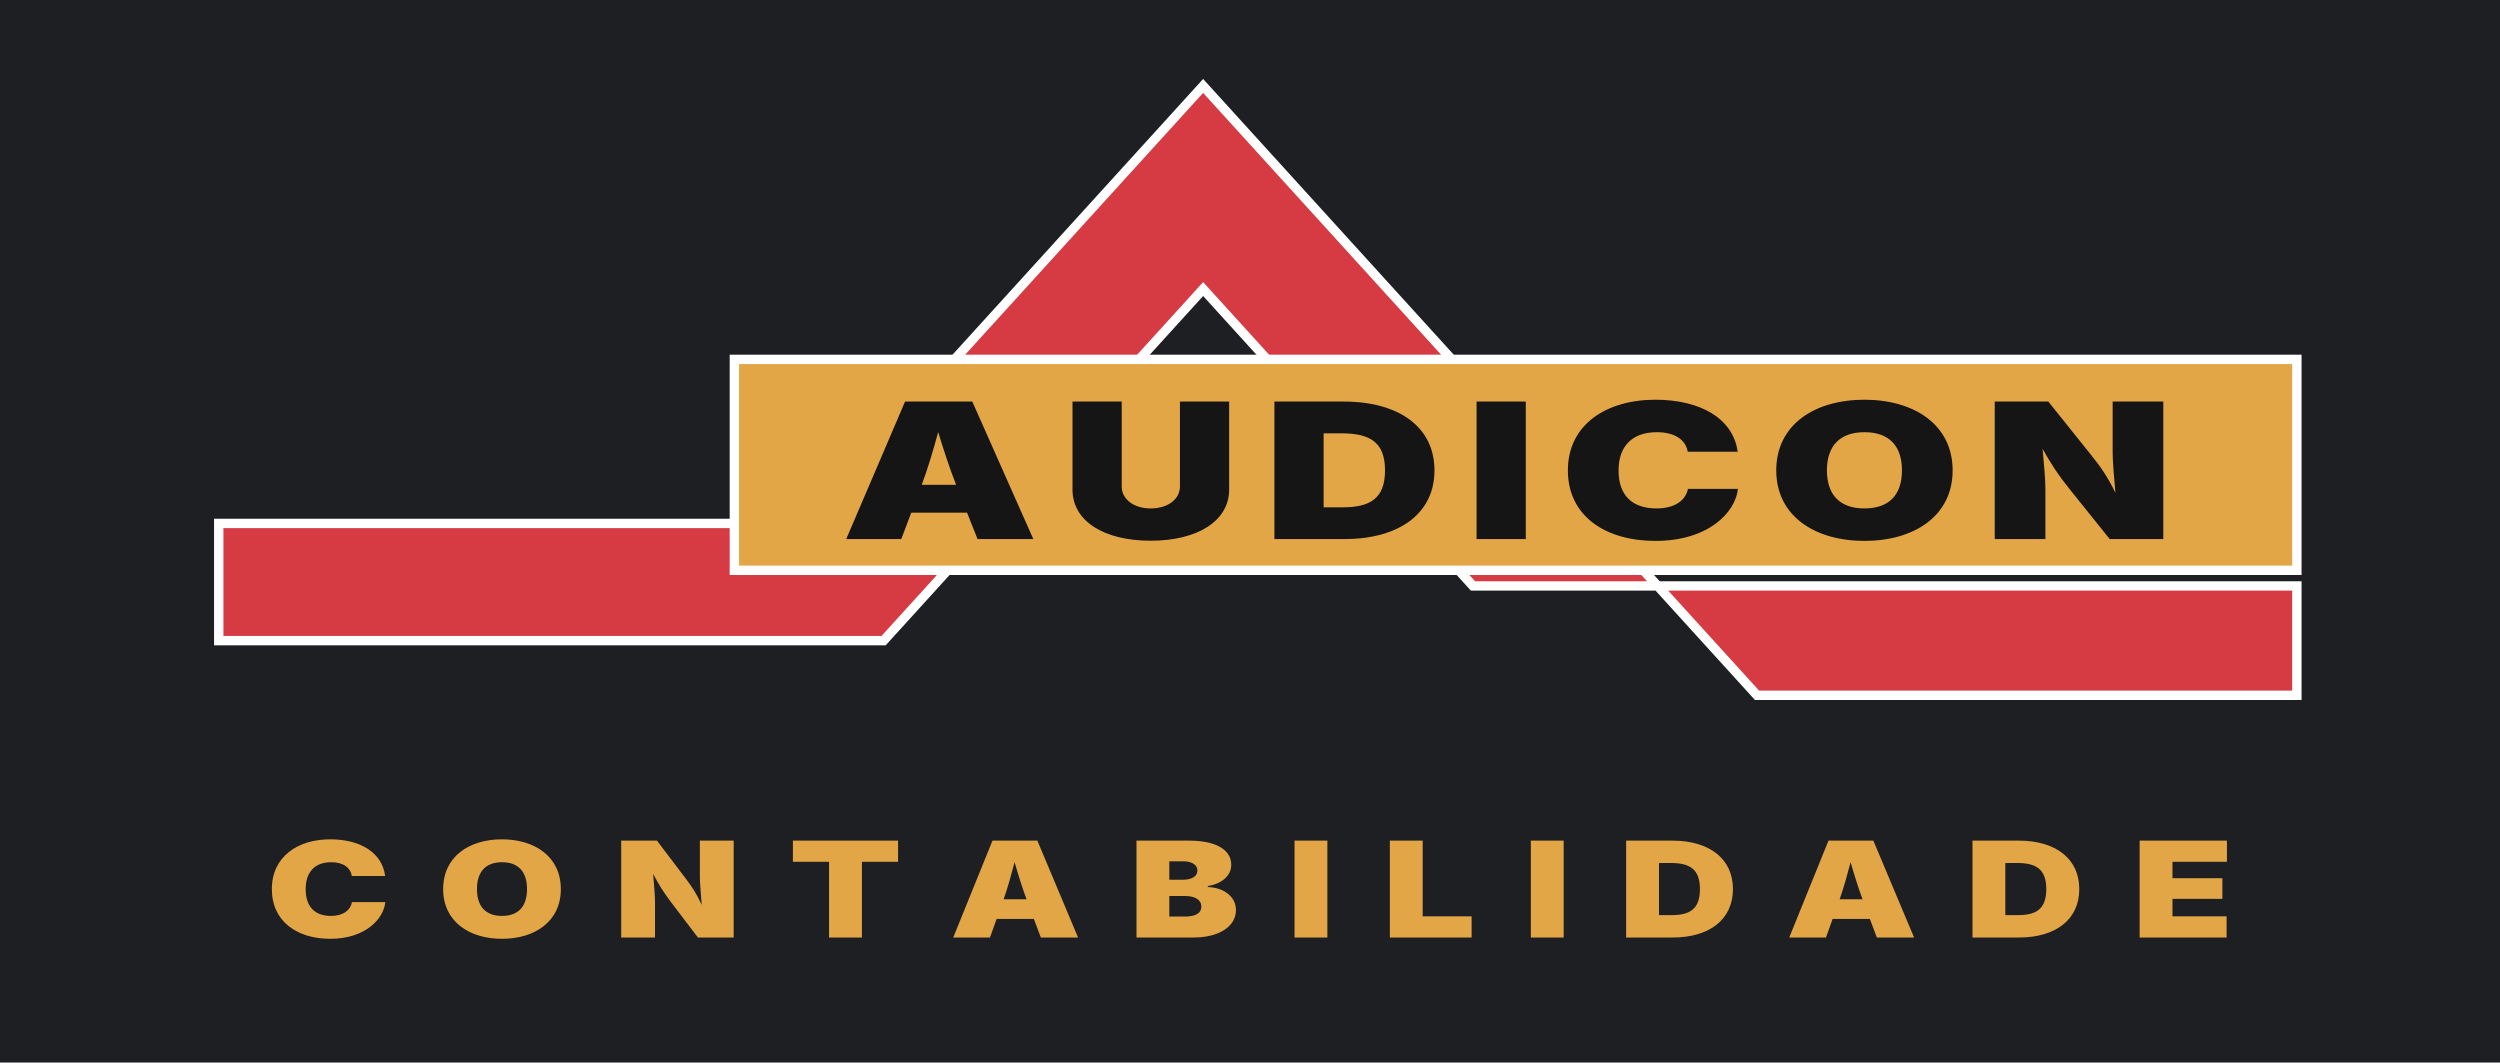
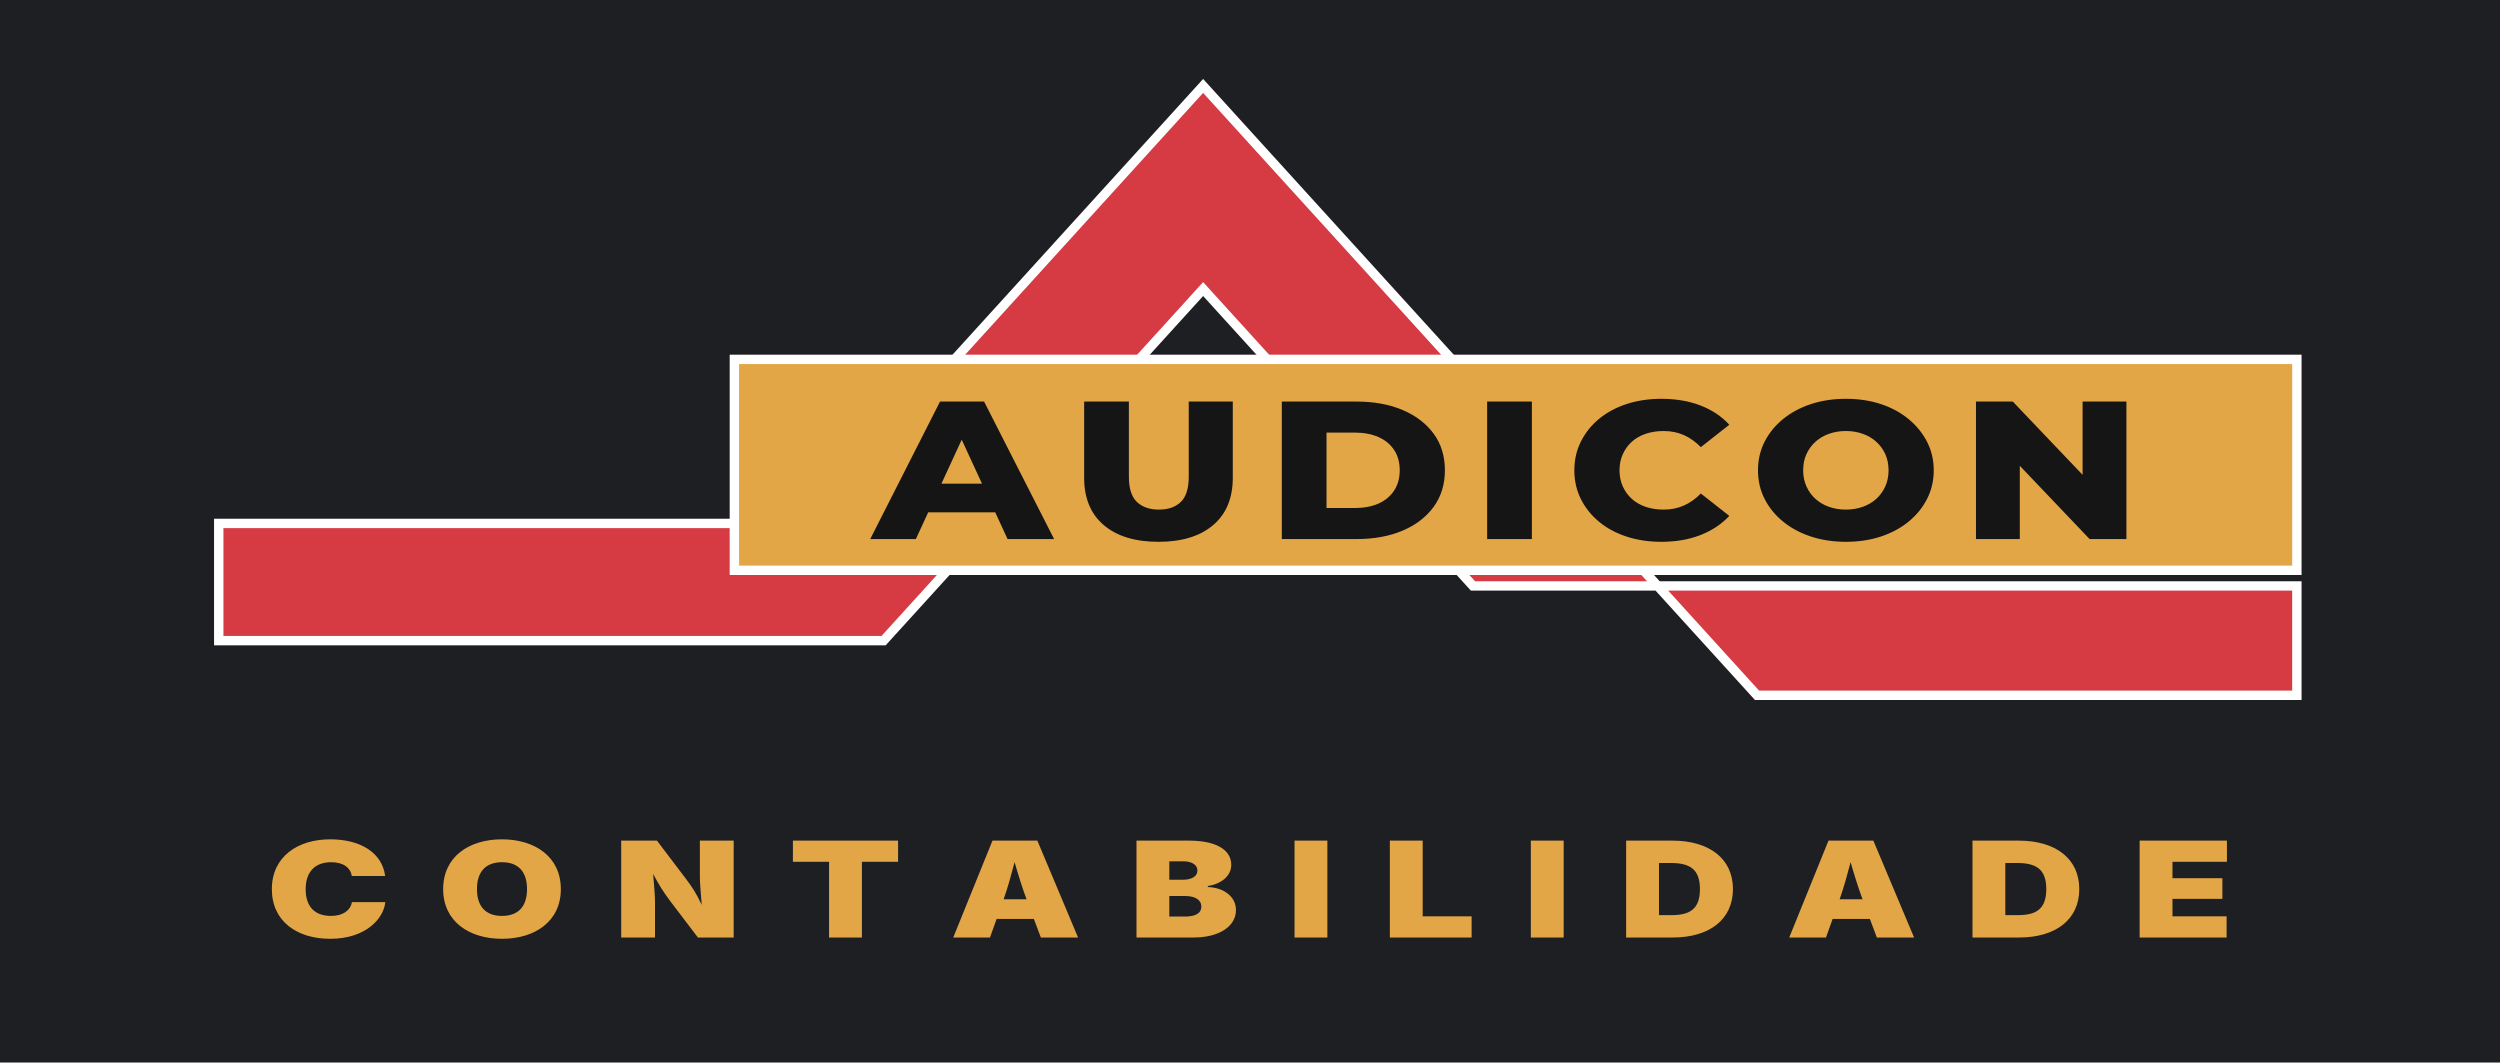
<svg xmlns="http://www.w3.org/2000/svg" viewBox="0 0 1600 680" width="1600" height="680">
  <rect width="1600" height="680" fill="#1E1F23" />
  <path id="simbolo" d="M140.0,335.0 L515.5,335.0 L770.0,55.0 L1124.5,445.0 L1470.0,445.0 L1470.0,375.0 L942.7,375.0 L770.0,185.0 L565.5,410.0 L140.0,410.0 Z" fill="#D63A43" stroke="#FFFFFF" stroke-width="6" stroke-linejoin="miter" />
  <rect id="faixa" x="470" y="230" width="1000" height="135" fill="#E3A646" stroke="#FFFFFF" stroke-width="6" />
-   <path id="audicon" d="M541.582 345.0H576.82L583.213 328.109H618.918L625.623 345.0H661.328L622.27 257.0H579.237ZM589.917 310.272C593.971 299.523 597.245 288.066 600.442 276.549C603.95 288.066 607.692 299.523 611.902 310.272ZM736.449 346.063C766.307 346.063 786.655 333.483 786.655 313.344V257.0H755.159V311.336C755.159 319.545 747.363 325.392 736.449 325.392C725.69 325.392 717.894 319.545 717.894 311.336V257.0H686.398V313.344C686.398 333.483 706.434 346.063 736.449 346.063ZM860.372 345.0C895.688 345.0 918.062 328.522 918.062 301.059C918.062 273.537 895.688 257.0 859.904 257.0H815.623V345.0ZM847.119 324.683V277.317H858.189C876.432 277.317 886.41 282.632 886.41 301.059C886.41 319.427 876.432 324.683 859.124 324.683ZM976.499 257.0H945.003V345.0H976.499ZM1059.415 346.181C1093.484 346.181 1110.713 327.872 1112.272 312.871H1080.309C1078.749 320.372 1071.733 325.392 1060.195 325.392C1044.759 325.392 1035.872 317.183 1035.872 301.059C1035.872 285.703 1044.525 276.608 1060.351 276.608C1072.045 276.608 1078.905 281.628 1080.153 289.129H1112.116C1109.232 267.867 1088.339 255.819 1059.415 255.819C1028.154 255.819 1003.44 271.647 1003.44 301.059C1003.44 330.294 1027.53 346.181 1059.415 346.181ZM1193.24 346.181C1224.813 346.181 1249.682 330.412 1249.682 301.059C1249.682 271.647 1224.813 255.819 1193.24 255.819C1161.51 255.819 1136.797 271.647 1136.797 301.059C1136.797 330.235 1161.51 346.181 1193.24 346.181ZM1193.24 325.392C1177.648 325.392 1169.228 316.828 1169.228 301.059C1169.228 285.231 1177.648 276.608 1193.24 276.608C1208.909 276.608 1217.251 285.231 1217.251 301.059C1217.251 316.828 1208.909 325.392 1193.24 325.392ZM1276.624 345.0H1309.055V312.871C1309.055 307.083 1308.197 297.397 1307.262 287.298C1312.875 297.161 1317.163 303.894 1324.413 312.871L1350.218 345.0H1384.52V257.0H1352.089V289.247C1352.089 295.744 1353.102 306.493 1353.882 315.47C1349.126 305.548 1344.449 298.815 1338.602 291.55L1310.926 257.0H1276.624Z" fill="#151515" />
+   <path id="audicon" d="M556.945 345.0 601.618 257.0H629.809L674.627 345.0H644.845L609.859 269.194H621.135L586.149 345.0ZM581.378 327.903 588.751 309.549H638.195L645.568 327.903ZM741.419 346.76Q719.011 346.76 706.433 336.074Q693.855 325.389 693.855 305.777V257.0H722.48V305.023Q722.48 316.337 727.613 321.24Q732.745 326.143 741.708 326.143Q750.672 326.143 755.732 321.24Q760.792 316.337 760.792 305.023V257.0H788.983V305.777Q788.983 325.389 776.405 336.074Q763.828 346.76 741.419 346.76ZM820.356 345.0V257.0H868.209Q884.979 257.0 897.701 262.406Q910.424 267.811 917.58 277.617Q924.736 287.423 924.736 301.0Q924.736 314.451 917.58 324.32Q910.424 334.189 897.701 339.594Q884.979 345.0 868.209 345.0ZM848.981 325.137H867.052Q875.727 325.137 882.16 322.309Q888.593 319.48 892.208 314.011Q895.822 308.543 895.822 301.0Q895.822 293.331 892.208 287.926Q888.593 282.52 882.16 279.691Q875.727 276.863 867.052 276.863H848.981ZM951.772 345.0V257.0H980.397V345.0ZM1063.237 346.76Q1051.237 346.76 1041.045 343.429Q1030.853 340.097 1023.407 333.937Q1015.962 327.777 1011.769 319.417Q1007.577 311.057 1007.577 301.0Q1007.577 290.943 1011.769 282.583Q1015.962 274.223 1023.407 268.063Q1030.853 261.903 1041.045 258.571Q1051.237 255.24 1063.237 255.24Q1077.26 255.24 1088.32 259.514Q1099.38 263.789 1106.753 271.834L1088.537 286.166Q1083.621 281.137 1077.766 278.497Q1071.911 275.857 1064.683 275.857Q1058.466 275.857 1053.261 277.617Q1048.057 279.377 1044.37 282.709Q1040.684 286.04 1038.587 290.691Q1036.491 295.343 1036.491 301.0Q1036.491 306.657 1038.587 311.309Q1040.684 315.96 1044.37 319.291Q1048.057 322.623 1053.261 324.383Q1058.466 326.143 1064.683 326.143Q1071.911 326.143 1077.766 323.503Q1083.621 320.863 1088.537 315.834L1106.753 330.166Q1099.38 338.086 1088.32 342.423Q1077.26 346.76 1063.237 346.76ZM1181.352 346.76Q1169.208 346.76 1158.944 343.366Q1148.679 339.971 1141.089 333.749Q1133.499 327.526 1129.307 319.229Q1125.114 310.931 1125.114 301.0Q1125.114 291.069 1129.307 282.771Q1133.499 274.474 1141.089 268.251Q1148.679 262.029 1158.944 258.634Q1169.208 255.24 1181.352 255.24Q1193.641 255.24 1203.833 258.634Q1214.025 262.029 1221.543 268.251Q1229.061 274.474 1233.326 282.771Q1237.591 291.069 1237.591 301.0Q1237.591 310.931 1233.326 319.291Q1229.061 327.651 1221.543 333.811Q1214.025 339.971 1203.833 343.366Q1193.641 346.76 1181.352 346.76ZM1181.352 326.143Q1187.135 326.143 1192.123 324.383Q1197.111 322.623 1200.797 319.291Q1204.484 315.96 1206.58 311.309Q1208.676 306.657 1208.676 301.0Q1208.676 295.217 1206.58 290.629Q1204.484 286.04 1200.797 282.709Q1197.111 279.377 1192.123 277.617Q1187.135 275.857 1181.352 275.857Q1175.569 275.857 1170.582 277.617Q1165.594 279.377 1161.907 282.709Q1158.221 286.04 1156.125 290.629Q1154.028 295.217 1154.028 301.0Q1154.028 306.657 1156.125 311.309Q1158.221 315.96 1161.907 319.291Q1165.594 322.623 1170.582 324.383Q1175.569 326.143 1181.352 326.143ZM1264.626 345.0V257.0H1288.191L1343.996 315.583H1332.864V257.0H1360.911V345.0H1337.345L1281.541 286.417H1292.673V345.0Z" fill="#151515" />
  <path id="contabilidade" d="M211.331 600.832C234.06 600.832 245.555 587.933 246.596 577.364H225.27C224.23 582.648 219.549 586.185 211.851 586.185C201.552 586.185 195.622 580.401 195.622 569.042C195.622 558.223 201.396 551.815 211.955 551.815C219.757 551.815 224.334 555.352 225.166 560.636H246.492C244.567 545.656 230.628 537.168 211.331 537.168C190.473 537.168 173.985 548.319 173.985 569.042C173.985 589.639 190.057 600.832 211.331 600.832ZM321.275 600.832C342.341 600.832 358.933 589.722 358.933 569.042C358.933 548.319 342.341 537.168 321.275 537.168C300.106 537.168 283.617 548.319 283.617 569.042C283.617 589.597 300.106 600.832 321.275 600.832ZM321.275 586.185C310.872 586.185 305.255 580.152 305.255 569.042C305.255 557.89 310.872 551.815 321.275 551.815C331.73 551.815 337.295 557.89 337.295 569.042C337.295 580.152 331.73 586.185 321.275 586.185ZM397.567 600.0H419.205V577.364C419.205 573.286 418.633 566.462 418.008 559.346C421.753 566.295 424.614 571.039 429.451 577.364L446.668 600.0H469.554V538.0H447.916V560.719C447.916 565.297 448.592 572.87 449.112 579.195C445.94 572.204 442.819 567.46 438.918 562.342L420.453 538.0H397.567ZM507.46 551.565H530.606V600.0H551.619V551.565H574.765V538.0H507.46ZM610.07 600.0H633.581L637.846 588.099H661.668L666.141 600.0H689.963L663.904 538.0H635.193ZM642.319 575.533C645.023 567.96 647.208 559.887 649.341 551.773C651.681 559.887 654.178 567.96 656.987 575.533ZM727.349 600.0H763.862C780.663 600.0 791.013 592.635 791.013 582.44C791.013 573.702 783.003 568.001 773.017 567.71V567.044C782.015 565.671 787.997 560.345 787.997 553.479C787.997 544.075 778.634 538.0 760.95 538.0H727.349ZM748.362 586.601V573.452H758.557C764.903 573.452 768.856 575.907 768.856 580.277C768.856 584.396 765.267 586.601 758.245 586.601ZM748.362 563.05V551.232H757.309C762.51 551.232 766.359 553.354 766.359 557.141C766.359 560.969 762.51 563.05 756.997 563.05ZM849.517 538.0H828.503V600.0H849.517ZM889.503 600.0H941.829V586.435H910.517V538.0H889.503ZM1000.748 538.0H979.735V600.0H1000.748ZM1070.591 600.0C1094.153 600.0 1109.081 588.391 1109.081 569.042C1109.081 549.651 1094.153 538.0 1070.279 538.0H1040.735V600.0ZM1061.748 585.686V552.314H1069.134C1081.305 552.314 1087.963 556.059 1087.963 569.042C1087.963 581.983 1081.305 585.686 1069.758 585.686ZM1145.114 600.0H1168.624L1172.889 588.099H1196.711L1201.185 600.0H1225.007L1198.948 538.0H1170.237ZM1177.362 575.533C1180.067 567.96 1182.252 559.887 1184.384 551.773C1186.725 559.887 1189.221 567.96 1192.03 575.533ZM1292.248 600.0C1315.81 600.0 1330.738 588.391 1330.738 569.042C1330.738 549.651 1315.81 538.0 1291.936 538.0H1262.393V600.0ZM1283.406 585.686V552.314H1290.792C1302.963 552.314 1309.621 556.059 1309.621 569.042C1309.621 581.983 1302.963 585.686 1291.416 585.686ZM1369.372 600.0H1425.027V586.435H1390.386V575.283H1422.322V562.051H1390.386V551.565H1425.235V538.0H1369.372Z" fill="#E3A646" />
</svg>
